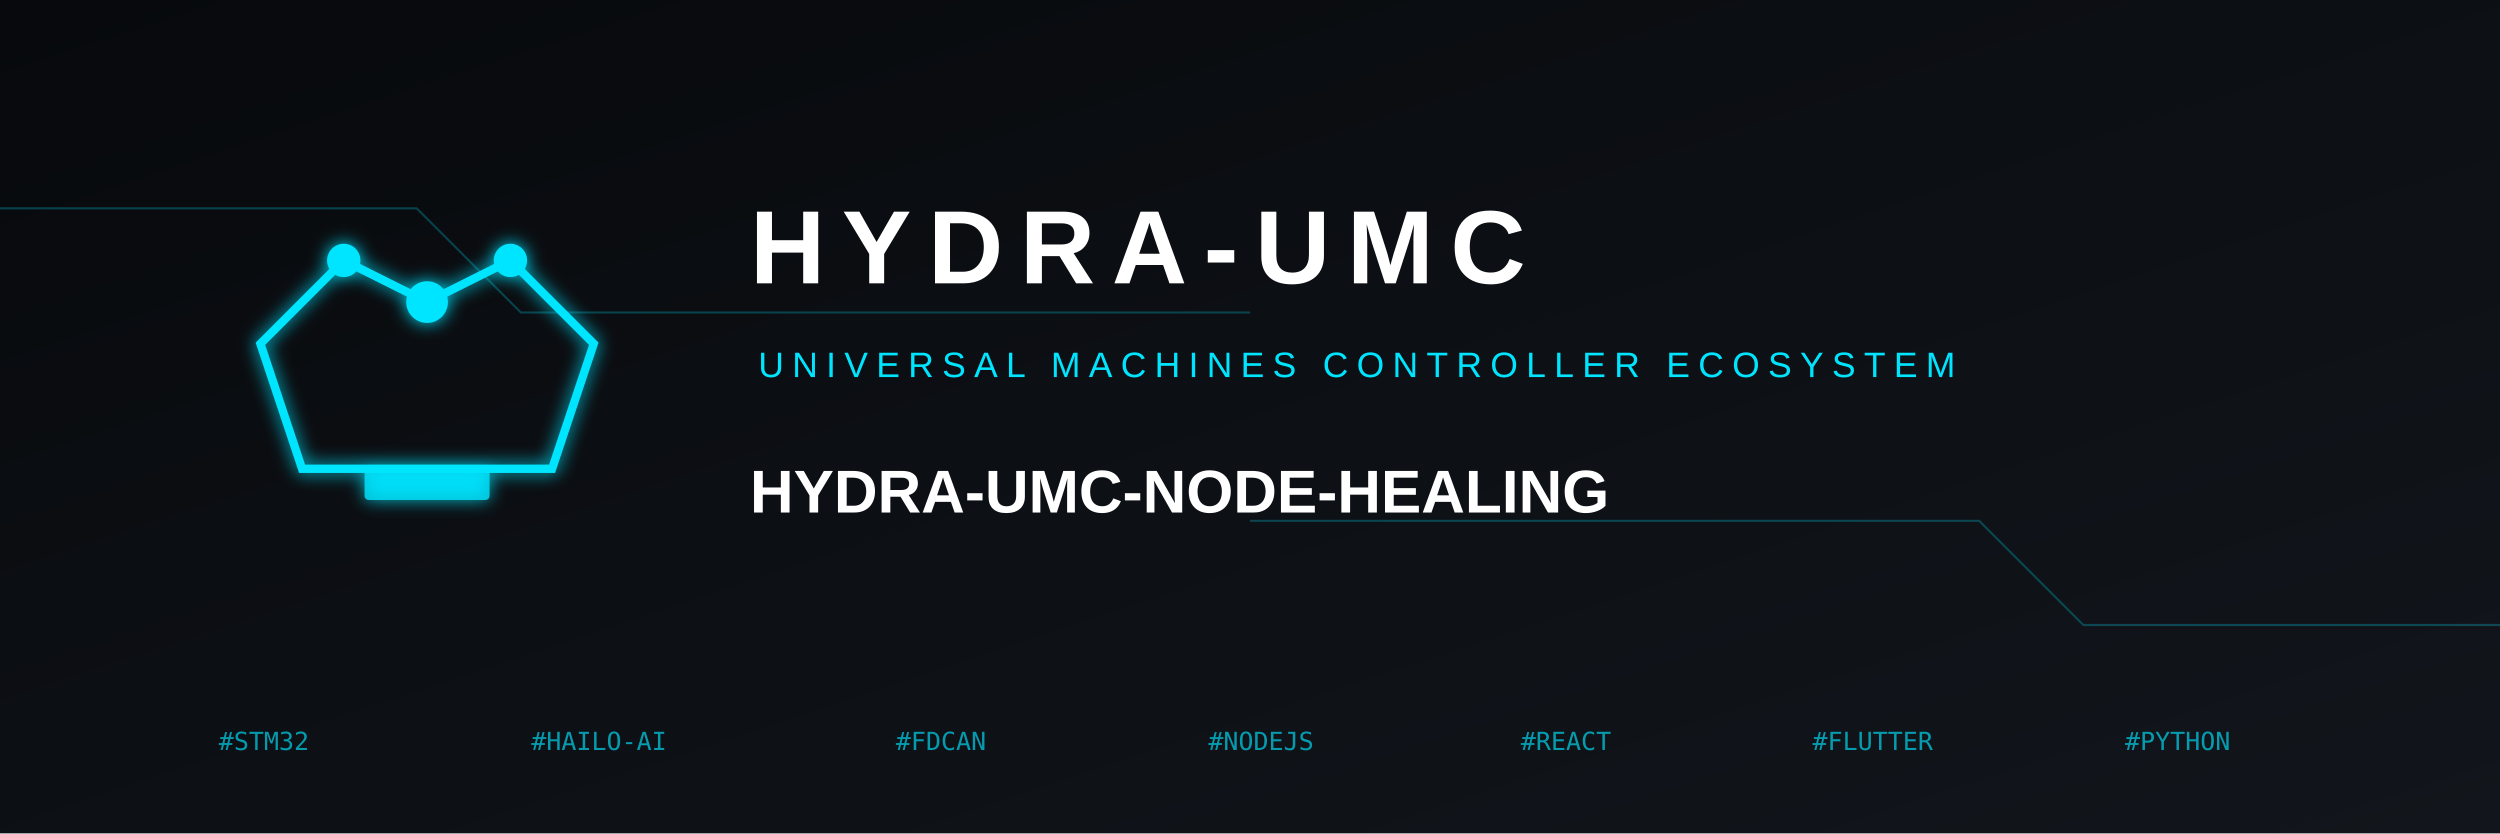
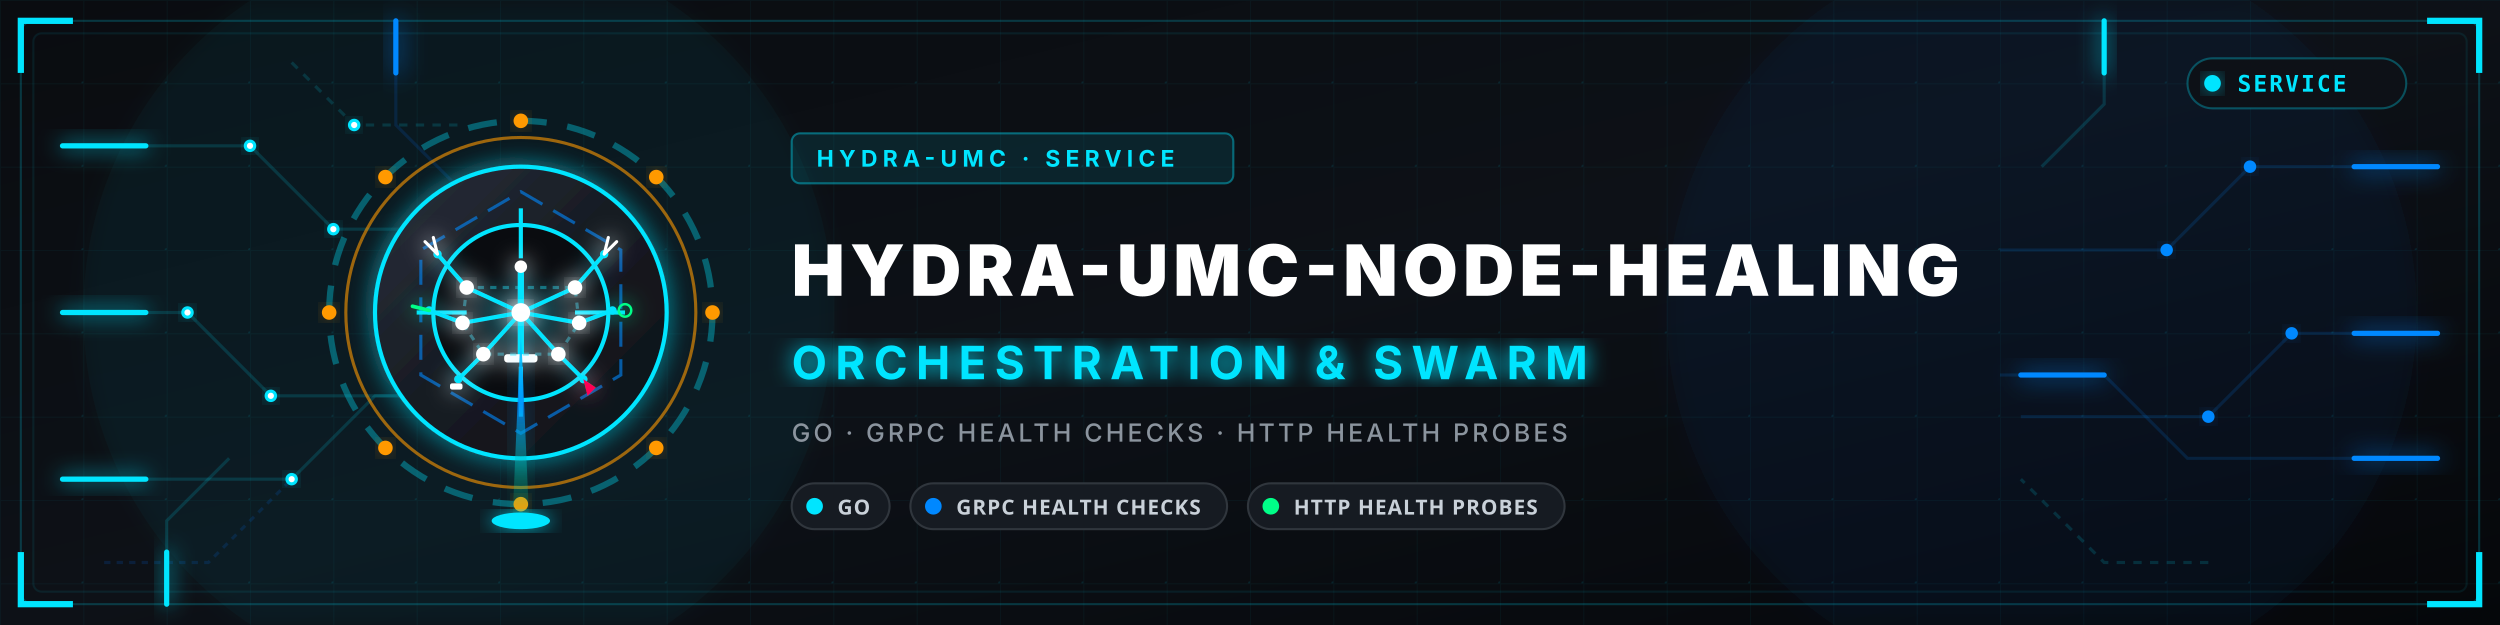
- <svg xmlns="http://www.w3.org/2000/svg" viewBox="0 0 1200 400" role="img" aria-labelledby="title desc">
+ <svg xmlns="http://www.w3.org/2000/svg" viewBox="0 0 1200 300" width="100%" height="100%">
  <defs>
-     <linearGradient id="bg" x1="0%" y1="0%" x2="100%" y2="100%">
-       <stop stop-color="#07090C" />
-       <stop offset="1" stop-color="#12161C" />
-     </linearGradient>
-     <filter id="g">
-       <feGaussianBlur stdDeviation="4" result="b" />
+     <linearGradient id="bgGlow" x1="0%" y1="0%" x2="100%" y2="100%">
+       <stop offset="0%" stop-color="#0A0C10" />
+       <stop offset="50%" stop-color="#0D1117" />
+       <stop offset="100%" stop-color="#05070A" />
+     </linearGradient>
+     <linearGradient id="cyanGlow" x1="0%" y1="0%" x2="100%" y2="0%">
+       <stop offset="0%" stop-color="#00E5FF" stop-opacity="0.8" />
+       <stop offset="100%" stop-color="#0088FF" stop-opacity="0.9" />
+     </linearGradient>
+     <linearGradient id="hydraCyanGlow" x1="0%" y1="0%" x2="100%" y2="100%">
+       <stop offset="0%" stop-color="#00F0FF" />
+       <stop offset="100%" stop-color="#0077FF" />
+     </linearGradient>
+     <linearGradient id="laserBeam" x1="0%" y1="0%" x2="0%" y2="100%">
+       <stop offset="0%" stop-color="#00E5FF" stop-opacity="1" />
+       <stop offset="40%" stop-color="#0088FF" stop-opacity="0.8" />
+       <stop offset="100%" stop-color="#00FF88" stop-opacity="0" />
+     </linearGradient>
+     <linearGradient id="metalGradient" x1="0%" y1="0%" x2="100%" y2="100%">
+       <stop offset="0%" stop-color="#2A303C" />
+       <stop offset="50%" stop-color="#161B22" />
+       <stop offset="100%" stop-color="#0D1117" />
+     </linearGradient>
+     <filter id="glowCyan" x="-20%" y="-20%" width="140%" height="140%">
+       <feGaussianBlur stdDeviation="5" result="blur" />
      <feMerge>
-         <feMergeNode in="b" />
+         <feMergeNode in="blur" />
        <feMergeNode in="SourceGraphic" />
      </feMerge>
    </filter>
+     <filter id="glowBlue" x="-20%" y="-20%" width="140%" height="140%">
+       <feGaussianBlur stdDeviation="6" result="blur" />
+       <feMerge>
+         <feMergeNode in="blur" />
+         <feMergeNode in="SourceGraphic" />
+       </feMerge>
+     </filter>
+     <filter id="glowBeam" x="-30%" y="-30%" width="160%" height="160%">
+       <feGaussianBlur stdDeviation="8" result="blur" />
+       <feMerge>
+         <feMergeNode in="blur" />
+         <feMergeNode in="SourceGraphic" />
+       </feMerge>
+     </filter>
+     <pattern id="cyberGrid" width="40" height="40" patternUnits="userSpaceOnUse">
+       <path d="M 40 0 L 0 0 0 40" fill="none" stroke="#00E5FF" stroke-opacity="0.04" stroke-width="1" />
+       <circle cx="40" cy="40" r="1" fill="#00E5FF" fill-opacity="0.1" />
+     </pattern>
+     <g id="pcbNode">
+       <circle cx="0" cy="0" r="3" fill="#00E5FF" filter="url(#glowCyan)" />
+       <circle cx="0" cy="0" r="1.5" fill="#FFFFFF" />
+     </g>
  </defs>
-   <rect width="1200" height="400" fill="url(#bg)" />
-   <g fill="none" stroke="#00E5FF" stroke-width="1" opacity=".25">
-     <path d="M0 100H200L250 150H600" />
-     <path d="M1200 300H1000L950 250H600" />
-   </g>
-   <g transform="translate(205 185)" filter="url(#g)">
-     <path d="M-60,40 -80,-20 -40,-60 0,-40 40,-60 80,-20 60,40Z" fill="none" stroke="#00E5FF" stroke-width="4" />
-     <circle cy="-40" r="10" fill="#00E5FF" />
-     <circle cx="-40" cy="-60" r="8" fill="#00E5FF" />
-     <circle cx="40" cy="-60" r="8" fill="#00E5FF" />
-     <rect x="-30" y="40" width="60" height="15" rx="2" fill="#00E5FF" opacity=".8" />
-   </g>
-   <text x="360" y="136" font-family="Arial,sans-serif" font-size="50" font-weight="bold" fill="#FFF" letter-spacing="8">HYDRA-UMC</text>
-   <text x="364" y="181" font-family="Arial,sans-serif" font-size="17" fill="#00E5FF" letter-spacing="4">UNIVERSAL MACHINES CONTROLLER ECOSYSTEM</text>
-   <text x="360" y="246" font-family="Arial,sans-serif" font-size="29" font-weight="bold" fill="#FFF">HYDRA-UMC-NODE-HEALING</text>
-   <g font-family="monospace" font-size="12" fill="#00E5FF" opacity=".65">
-     <text x="105" y="360">#STM32</text>
-     <text x="255" y="360">#HAILO-AI</text>
-     <text x="430" y="360">#FDCAN</text>
-     <text x="580" y="360">#NODEJS</text>
-     <text x="730" y="360">#REACT</text>
-     <text x="870" y="360">#FLUTTER</text>
-     <text x="1020" y="360">#PYTHON</text>
+   <rect width="1200" height="300" fill="url(#bgGlow)" />
+   <rect width="1200" height="300" fill="url(#cyberGrid)" />
+   <circle cx="220" cy="150" r="180" fill="#00E5FF" fill-opacity="0.03" filter="url(#glowCyan)">
+     <animate attributeName="fill-opacity" values="0.02;0.05;0.02" dur="6s" repeatCount="indefinite" />
+   </circle>
+   <circle cx="980" cy="150" r="180" fill="#0077FF" fill-opacity="0.03" filter="url(#glowBlue)">
+     <animate attributeName="fill-opacity" values="0.02;0.05;0.02" dur="6s" repeatCount="indefinite" />
+   </circle>
+   <rect x="10" y="10" width="1180" height="280" fill="none" stroke="#00E5FF" stroke-opacity="0.2" stroke-width="1" rx="6" />
+   <rect x="16" y="16" width="1168" height="268" fill="none" stroke="#00E5FF" stroke-opacity="0.08" stroke-width="1" rx="4" />
+   <path d="M 10 35 L 10 10 L 35 10" fill="none" stroke="#00E5FF" stroke-width="3">
+     <animate attributeName="stroke-opacity" values="0.6;1;0.6" dur="3s" repeatCount="indefinite" />
+   </path>
+   <path d="M 1190 35 L 1190 10 L 1165 10" fill="none" stroke="#00E5FF" stroke-width="3">
+     <animate attributeName="stroke-opacity" values="0.6;1;0.6" dur="3s" repeatCount="indefinite" />
+   </path>
+   <path d="M 10 265 L 10 290 L 35 290" fill="none" stroke="#00E5FF" stroke-width="3">
+     <animate attributeName="stroke-opacity" values="0.6;1;0.6" dur="3s" repeatCount="indefinite" />
+   </path>
+   <path d="M 1190 265 L 1190 290 L 1165 290" fill="none" stroke="#00E5FF" stroke-width="3">
+     <animate attributeName="stroke-opacity" values="0.6;1;0.6" dur="3s" repeatCount="indefinite" />
+   </path>
+   <g stroke="#00E5FF" stroke-opacity="0.15" stroke-width="1.5" fill="none">
+     <path d="M 30 70 L 120 70 L 160 110 L 240 110" />
+     <path d="M 30 150 L 90 150 L 130 190 L 220 190" />
+     <path d="M 30 230 L 140 230 L 180 190 L 210 190" />
+     <path d="M 80 290 L 80 250 L 110 220" />
+     <path d="M 190 10 L 190 60 L 220 90" stroke="#0077FF" stroke-opacity="0.15" />
+     <path d="M 140 30 L 170 60 L 220 60" stroke-dasharray="4,4" />
+     <path d="M 50 270 L 100 270 L 140 230" stroke="#0077FF" stroke-opacity="0.15" stroke-dasharray="3,3" />
+   </g>
+   <g fill="none" stroke-linecap="round" stroke-linejoin="round">
+     <path d="M 30 70 L 120 70 L 160 110 L 240 110" stroke="#00E5FF" stroke-width="2.5" stroke-dasharray="40, 240" filter="url(#glowCyan)">
+       <animate attributeName="stroke-dashoffset" values="280;0" dur="3s" repeatCount="indefinite" />
+     </path>
+     <path d="M 30 150 L 90 150 L 130 190 L 220 190" stroke="#00E5FF" stroke-width="2.5" stroke-dasharray="40, 220" filter="url(#glowCyan)">
+       <animate attributeName="stroke-dashoffset" values="260;0" dur="3.5s" repeatCount="indefinite" />
+     </path>
+     <path d="M 30 230 L 140 230 L 180 190 L 210 190" stroke="#00E5FF" stroke-width="2.5" stroke-dasharray="40, 230" filter="url(#glowCyan)">
+       <animate attributeName="stroke-dashoffset" values="270;0" dur="3.2s" repeatCount="indefinite" />
+     </path>
+     <path d="M 80 290 L 80 250 L 110 220" stroke="#00E5FF" stroke-width="2.5" stroke-dasharray="25, 100" filter="url(#glowCyan)">
+       <animate attributeName="stroke-dashoffset" values="125;0" dur="2.5s" repeatCount="indefinite" />
+     </path>
+     <path d="M 190 10 L 190 60 L 220 90" stroke="#0088FF" stroke-width="2.5" stroke-dasharray="25, 90" filter="url(#glowBlue)">
+       <animate attributeName="stroke-dashoffset" values="115;0" dur="2.8s" repeatCount="indefinite" />
+     </path>
+   </g>
+   <use href="#pcbNode" x="120" y="70" />
+   <use href="#pcbNode" x="160" y="110" />
+   <use href="#pcbNode" x="90" y="150" />
+   <use href="#pcbNode" x="130" y="190" />
+   <use href="#pcbNode" x="140" y="230" />
+   <use href="#pcbNode" x="170" y="60" />
+   <g stroke="#0088FF" stroke-opacity="0.15" stroke-width="1.5" fill="none">
+     <path d="M 1170 80 L 1080 80 L 1040 120 L 960 120" />
+     <path d="M 1170 160 L 1100 160 L 1060 200 L 970 200" />
+     <path d="M 1170 220 L 1050 220 L 1010 180 M 1010 180 L 960 180" />
+     <path d="M 1010 10 L 1010 50 L 980 80" stroke="#00E5FF" stroke-opacity="0.15" />
+     <path d="M 1060 270 L 1010 270 L 970 230" stroke="#00E5FF" stroke-opacity="0.15" stroke-dasharray="4,4" />
+   </g>
+   <g fill="none" stroke-linecap="round" stroke-linejoin="round">
+     <path d="M 1170 80 L 1080 80 L 1040 120 L 960 120" stroke="#0088FF" stroke-width="2.5" stroke-dasharray="40, 230" filter="url(#glowBlue)">
+       <animate attributeName="stroke-dashoffset" values="0;270" dur="3.5s" repeatCount="indefinite" />
+     </path>
+     <path d="M 1170 160 L 1100 160 L 1060 200 L 970 200" stroke="#0088FF" stroke-width="2.5" stroke-dasharray="40, 240" filter="url(#glowBlue)">
+       <animate attributeName="stroke-dashoffset" values="0;280" dur="3.8s" repeatCount="indefinite" />
+     </path>
+     <path d="M 1170 220 L 1050 220 L 1010 180 M 1010 180 L 960 180" stroke="#0088FF" stroke-width="2.5" stroke-dasharray="40, 250" filter="url(#glowBlue)">
+       <animate attributeName="stroke-dashoffset" values="0;290" dur="4s" repeatCount="indefinite" />
+     </path>
+     <path d="M 1010 10 L 1010 50 L 980 80" stroke="#00E5FF" stroke-width="2.5" stroke-dasharray="25, 95" filter="url(#glowCyan)">
+       <animate attributeName="stroke-dashoffset" values="0;120" dur="2.6s" repeatCount="indefinite" />
+     </path>
+   </g>
+   <circle cx="1080" cy="80" r="3" fill="#0088FF" filter="url(#glowBlue)" />
+   <circle cx="1040" cy="120" r="3" fill="#0088FF" filter="url(#glowBlue)" />
+   <circle cx="1100" cy="160" r="3" fill="#0088FF" filter="url(#glowBlue)" />
+   <circle cx="1060" cy="200" r="3" fill="#0088FF" filter="url(#glowBlue)" />
+   <g transform="translate(250, 150)">
+     <g>
+       <circle cx="0" cy="0" r="92" fill="none" stroke="#00E5FF" stroke-opacity="0.35" stroke-width="3" stroke-dasharray="14,10" />
+       <circle cx="0" cy="0" r="84" fill="none" stroke="#FF9900" stroke-opacity="0.6" stroke-width="1.5" />
+       <circle cx="92" cy="0" r="3.5" fill="#FF9900" filter="url(#glowBlue)" />
+       <circle cx="65" cy="65" r="3.5" fill="#FF9900" filter="url(#glowBlue)" />
+       <circle cx="0" cy="92" r="3.5" fill="#FF9900" filter="url(#glowBlue)" />
+       <circle cx="-65" cy="65" r="3.5" fill="#FF9900" filter="url(#glowBlue)" />
+       <circle cx="-92" cy="0" r="3.5" fill="#FF9900" filter="url(#glowBlue)" />
+       <circle cx="-65" cy="-65" r="3.5" fill="#FF9900" filter="url(#glowBlue)" />
+       <circle cx="0" cy="-92" r="3.5" fill="#FF9900" filter="url(#glowBlue)" />
+       <circle cx="65" cy="-65" r="3.5" fill="#FF9900" filter="url(#glowBlue)" />
+       <animateTransform attributeName="transform" type="rotate" from="0 0 0" to="360 0 0" dur="25s" repeatCount="indefinite" />
+     </g>
+     <circle cx="0" cy="0" r="70" fill="url(#metalGradient)" stroke="#00E5FF" stroke-width="2" filter="url(#glowCyan)" />
+     <g>
+       <polygon points="0,-58 48,-30 48,30 0,58 -48,30 -48,-30" fill="none" stroke="#0088FF" stroke-width="1.5" stroke-dasharray="12,6" opacity="0.6" />
+       <animateTransform attributeName="transform" type="rotate" from="360 0 0" to="0 0 0" dur="18s" repeatCount="indefinite" />
+     </g>
+     <circle cx="0" cy="0" r="42" fill="#0A0C10" stroke="#00E5FF" stroke-width="2" />
+     <line x1="-50" y1="0" x2="-26" y2="0" stroke="#00E5FF" stroke-width="2" />
+     <line x1="26" y1="0" x2="50" y2="0" stroke="#00E5FF" stroke-width="2" />
+     <line x1="0" y1="-50" x2="0" y2="-26" stroke="#00E5FF" stroke-width="2" />
+     <line x1="0" y1="26" x2="0" y2="50" stroke="#00E5FF" stroke-width="2" />
+     <g id="hydra8ArmSystem" filter="url(#glowCyan)">
+       <line x1="0" y1="0" x2="0" y2="22" stroke="#00E5FF" stroke-width="3" stroke-linecap="round" />
+       <rect x="-8" y="20" width="16" height="4" rx="1.5" fill="#FFFFFF" />
+       <line x1="0" y1="0" x2="0" y2="-22" stroke="#00E5FF" stroke-width="3" stroke-linecap="round" />
+       <circle cx="0" cy="-22" r="3" fill="#FFFFFF" />
+       <path d="M -26 -12 L -28 5 L -18 20 L 18 20 L 28 5 L 26 -12 Z" fill="none" stroke="#00E5FF" stroke-width="1.5" stroke-dasharray="3,3" opacity="0.4" />
+       <path d="M 0 0 L -26 -12 M 0 0 L -28 5 M 0 0 L -18 20 M 0 0 L 18 20 M 0 0 L 28 5 M 0 0 L 26 -12" stroke="#00E5FF" stroke-width="2" stroke-linecap="round" />
+       <g transform="translate(-26, -12)">
+         <g>
+           <animateTransform attributeName="transform" type="rotate" values="-25;15;-25" dur="3.4s" repeatCount="indefinite" />
+           <line x1="0" y1="0" x2="-14" y2="-16" stroke="#00E5FF" stroke-width="2" stroke-linecap="round" />
+           <circle cx="-14" cy="-16" r="2" fill="#00E5FF" />
+           <g transform="translate(-14, -16)">
+             <animateTransform attributeName="transform" type="rotate" values="30;-20;30" dur="3.4s" repeatCount="indefinite" />
+             <path d="M 0 0 L -6 -6 M 0 0 L -2 -8" stroke="#FFFFFF" stroke-width="1.5" stroke-linecap="round" />
+           </g>
+         </g>
+       </g>
+       <g transform="translate(-28, 5)">
+         <g>
+           <animateTransform attributeName="transform" type="rotate" values="-18;22;-18" dur="4.0s" repeatCount="indefinite" />
+           <line x1="0" y1="0" x2="-16" y2="-6" stroke="#00E5FF" stroke-width="2" stroke-linecap="round" />
+           <circle cx="-16" cy="-6" r="2" fill="#00E5FF" />
+           <g transform="translate(-16, -6)">
+             <animateTransform attributeName="transform" type="rotate" values="-25;25;-25" dur="4.0s" repeatCount="indefinite" />
+             <line x1="0" y1="0" x2="-8" y2="-2" stroke="#00FF88" stroke-width="1.8" stroke-linecap="round" />
+           </g>
+         </g>
+       </g>
+       <g transform="translate(-18, 20)">
+         <g>
+           <animateTransform attributeName="transform" type="rotate" values="-15;20;-15" dur="4.5s" repeatCount="indefinite" />
+           <line x1="0" y1="0" x2="-12" y2="12" stroke="#00E5FF" stroke-width="2" stroke-linecap="round" />
+           <circle cx="-12" cy="12" r="2" fill="#00E5FF" />
+           <g transform="translate(-12, 12)">
+             <animateTransform attributeName="transform" type="rotate" values="20;-15;20" dur="4.5s" repeatCount="indefinite" />
+             <rect x="-4" y="2" width="6" height="3" rx="1" fill="#FFFFFF" />
+           </g>
+         </g>
+       </g>
+       <g transform="translate(18, 20)">
+         <g>
+           <animateTransform attributeName="transform" type="rotate" values="15;-20;15" dur="4.2s" repeatCount="indefinite" />
+           <line x1="0" y1="0" x2="12" y2="12" stroke="#00E5FF" stroke-width="2" stroke-linecap="round" />
+           <circle cx="12" cy="12" r="2" fill="#00E5FF" />
+           <g transform="translate(12, 12)">
+             <animateTransform attributeName="transform" type="rotate" values="-20;15;-20" dur="4.2s" repeatCount="indefinite" />
+             <polygon points="0,0 6,4 2,8" fill="#FF0055" />
+           </g>
+         </g>
+       </g>
+       <g transform="translate(28, 5)">
+         <g>
+           <animateTransform attributeName="transform" type="rotate" values="22;-18;22" dur="3.8s" repeatCount="indefinite" />
+           <line x1="0" y1="0" x2="16" y2="-6" stroke="#00E5FF" stroke-width="2" stroke-linecap="round" />
+           <circle cx="16" cy="-6" r="2" fill="#00E5FF" />
+           <g transform="translate(16, -6)">
+             <animateTransform attributeName="transform" type="rotate" values="20;-20;20" dur="3.8s" repeatCount="indefinite" />
+             <circle cx="6" cy="0" r="3" fill="none" stroke="#00FF88" stroke-width="1.2" />
+           </g>
+         </g>
+       </g>
+       <g transform="translate(26, -12)">
+         <g>
+           <animateTransform attributeName="transform" type="rotate" values="25;-15;25" dur="3.2s" repeatCount="indefinite" />
+           <line x1="0" y1="0" x2="14" y2="-16" stroke="#00E5FF" stroke-width="2" stroke-linecap="round" />
+           <circle cx="14" cy="-16" r="2" fill="#00E5FF" />
+           <g transform="translate(14, -16)">
+             <animateTransform attributeName="transform" type="rotate" values="-30;20;-30" dur="3.2s" repeatCount="indefinite" />
+             <path d="M 0 0 L 6 -6 M 0 0 L 2 -8" stroke="#FFFFFF" stroke-width="1.5" stroke-linecap="round" />
+           </g>
+         </g>
+       </g>
+       <circle cx="0" cy="0" r="4.5" fill="#FFFFFF" filter="url(#glowCyan)" />
+       <circle cx="-26" cy="-12" r="3.5" fill="#FFFFFF" filter="url(#glowCyan)" />
+       <circle cx="-28" cy="5" r="3.5" fill="#FFFFFF" filter="url(#glowCyan)" />
+       <circle cx="-18" cy="20" r="3.5" fill="#FFFFFF" filter="url(#glowCyan)" />
+       <circle cx="18" cy="20" r="3.5" fill="#FFFFFF" filter="url(#glowCyan)" />
+       <circle cx="28" cy="5" r="3.5" fill="#FFFFFF" filter="url(#glowCyan)" />
+       <circle cx="26" cy="-12" r="3.5" fill="#FFFFFF" filter="url(#glowCyan)" />
+     </g>
+   </g>
+   <path d="M 250 157 L 246 250 L 254 250 Z" fill="url(#laserBeam)" filter="url(#glowBeam)">
+     <animate attributeName="opacity" values="0.3;1;0.3" dur="1.2s" repeatCount="indefinite" />
+   </path>
+   <ellipse cx="250" cy="250" rx="14" ry="4" fill="#00E5FF" filter="url(#glowCyan)">
+     <animate attributeName="rx" values="10;18;10" dur="1.2s" repeatCount="indefinite" />
+     <animate attributeName="opacity" values="0.4;1;0.4" dur="1.2s" repeatCount="indefinite" />
+   </ellipse>
+   <g transform="translate(380, 0)">
+     <g transform="translate(0, 82)">
+       <rect x="0" y="-18" width="212" height="24" rx="4" fill="#00E5FF" fill-opacity="0.1" stroke="#00E5FF" stroke-opacity="0.4" stroke-width="1">
+         <animate attributeName="stroke-opacity" values="0.3;0.8;0.3" dur="4s" repeatCount="indefinite" />
+       </rect>
+       <text x="12" y="-2" font-family="'Inter', 'Segoe UI', 'Roboto', sans-serif" font-weight="700" font-size="11" fill="#00E5FF" letter-spacing="2.5">HYDRA-UMC · SERVICE</text>
+     </g>
+     <text x="0" y="142" font-family="'Inter', 'Segoe UI', 'Roboto', sans-serif" font-weight="900" font-size="34" fill="#FFFFFF" letter-spacing="2.5">HYDRA-UMC-NODE-HEALING</text>
+     <text x="0" y="182" font-family="'Inter', 'Segoe UI', 'Roboto', sans-serif" font-weight="700" font-size="22" fill="#00E5FF" letter-spacing="4" filter="url(#glowCyan)">ORCHESTRATION &amp; SWARM</text>
+     <text x="0" y="212" font-family="'Inter', 'Segoe UI', 'Roboto', sans-serif" font-weight="500" font-size="12" fill="#8B949E" letter-spacing="1.5">GO · GRPC HEALTH CHECKS · HTTP HEALTH PROBES</text>
+     <g transform="translate(0, 232)">
+       <rect x="0" y="0" width="47" height="22" rx="11" fill="#161B22" stroke="#30363D" stroke-width="1" />
+       <circle cx="11" cy="11" r="4" fill="#00E5FF">
+         <animate attributeName="opacity" values="0.5;1;0.5" dur="2.0s" repeatCount="indefinite" />
+       </circle>
+       <text x="22" y="15" font-family="sans-serif" font-weight="600" font-size="10" fill="#C9D1D9" letter-spacing="0.5">GO</text>
+       <rect x="57" y="0" width="152" height="22" rx="11" fill="#161B22" stroke="#30363D" stroke-width="1" />
+       <circle cx="68" cy="11" r="4" fill="#0088FF">
+         <animate attributeName="opacity" values="0.5;1;0.5" dur="2.2s" repeatCount="indefinite" />
+       </circle>
+       <text x="79" y="15" font-family="sans-serif" font-weight="600" font-size="10" fill="#C9D1D9" letter-spacing="0.5">GRPC HEALTH CHECKS</text>
+       <rect x="219" y="0" width="152" height="22" rx="11" fill="#161B22" stroke="#30363D" stroke-width="1" />
+       <circle cx="230" cy="11" r="4" fill="#00FF88">
+         <animate attributeName="opacity" values="0.5;1;0.5" dur="2.4s" repeatCount="indefinite" />
+       </circle>
+       <text x="241" y="15" font-family="sans-serif" font-weight="600" font-size="10" fill="#C9D1D9" letter-spacing="0.5">HTTP HEALTH PROBES</text>
+     </g>
+   </g>
+   <g transform="translate(1060, 42)">
+     <rect x="-10" y="-14" width="105" height="24" rx="12" fill="#0D1117" stroke="#00E5FF" stroke-opacity="0.3" stroke-width="1" />
+     <circle cx="2" cy="-2" r="4" fill="#00E5FF" filter="url(#glowCyan)">
+       <animate attributeName="opacity" values="0.3;1;0.3" dur="1.5s" repeatCount="indefinite" />
+     </circle>
+     <text x="14" y="2" font-family="monospace" font-weight="700" font-size="11" fill="#00E5FF" letter-spacing="1">SERVICE</text>
  </g>
</svg>
